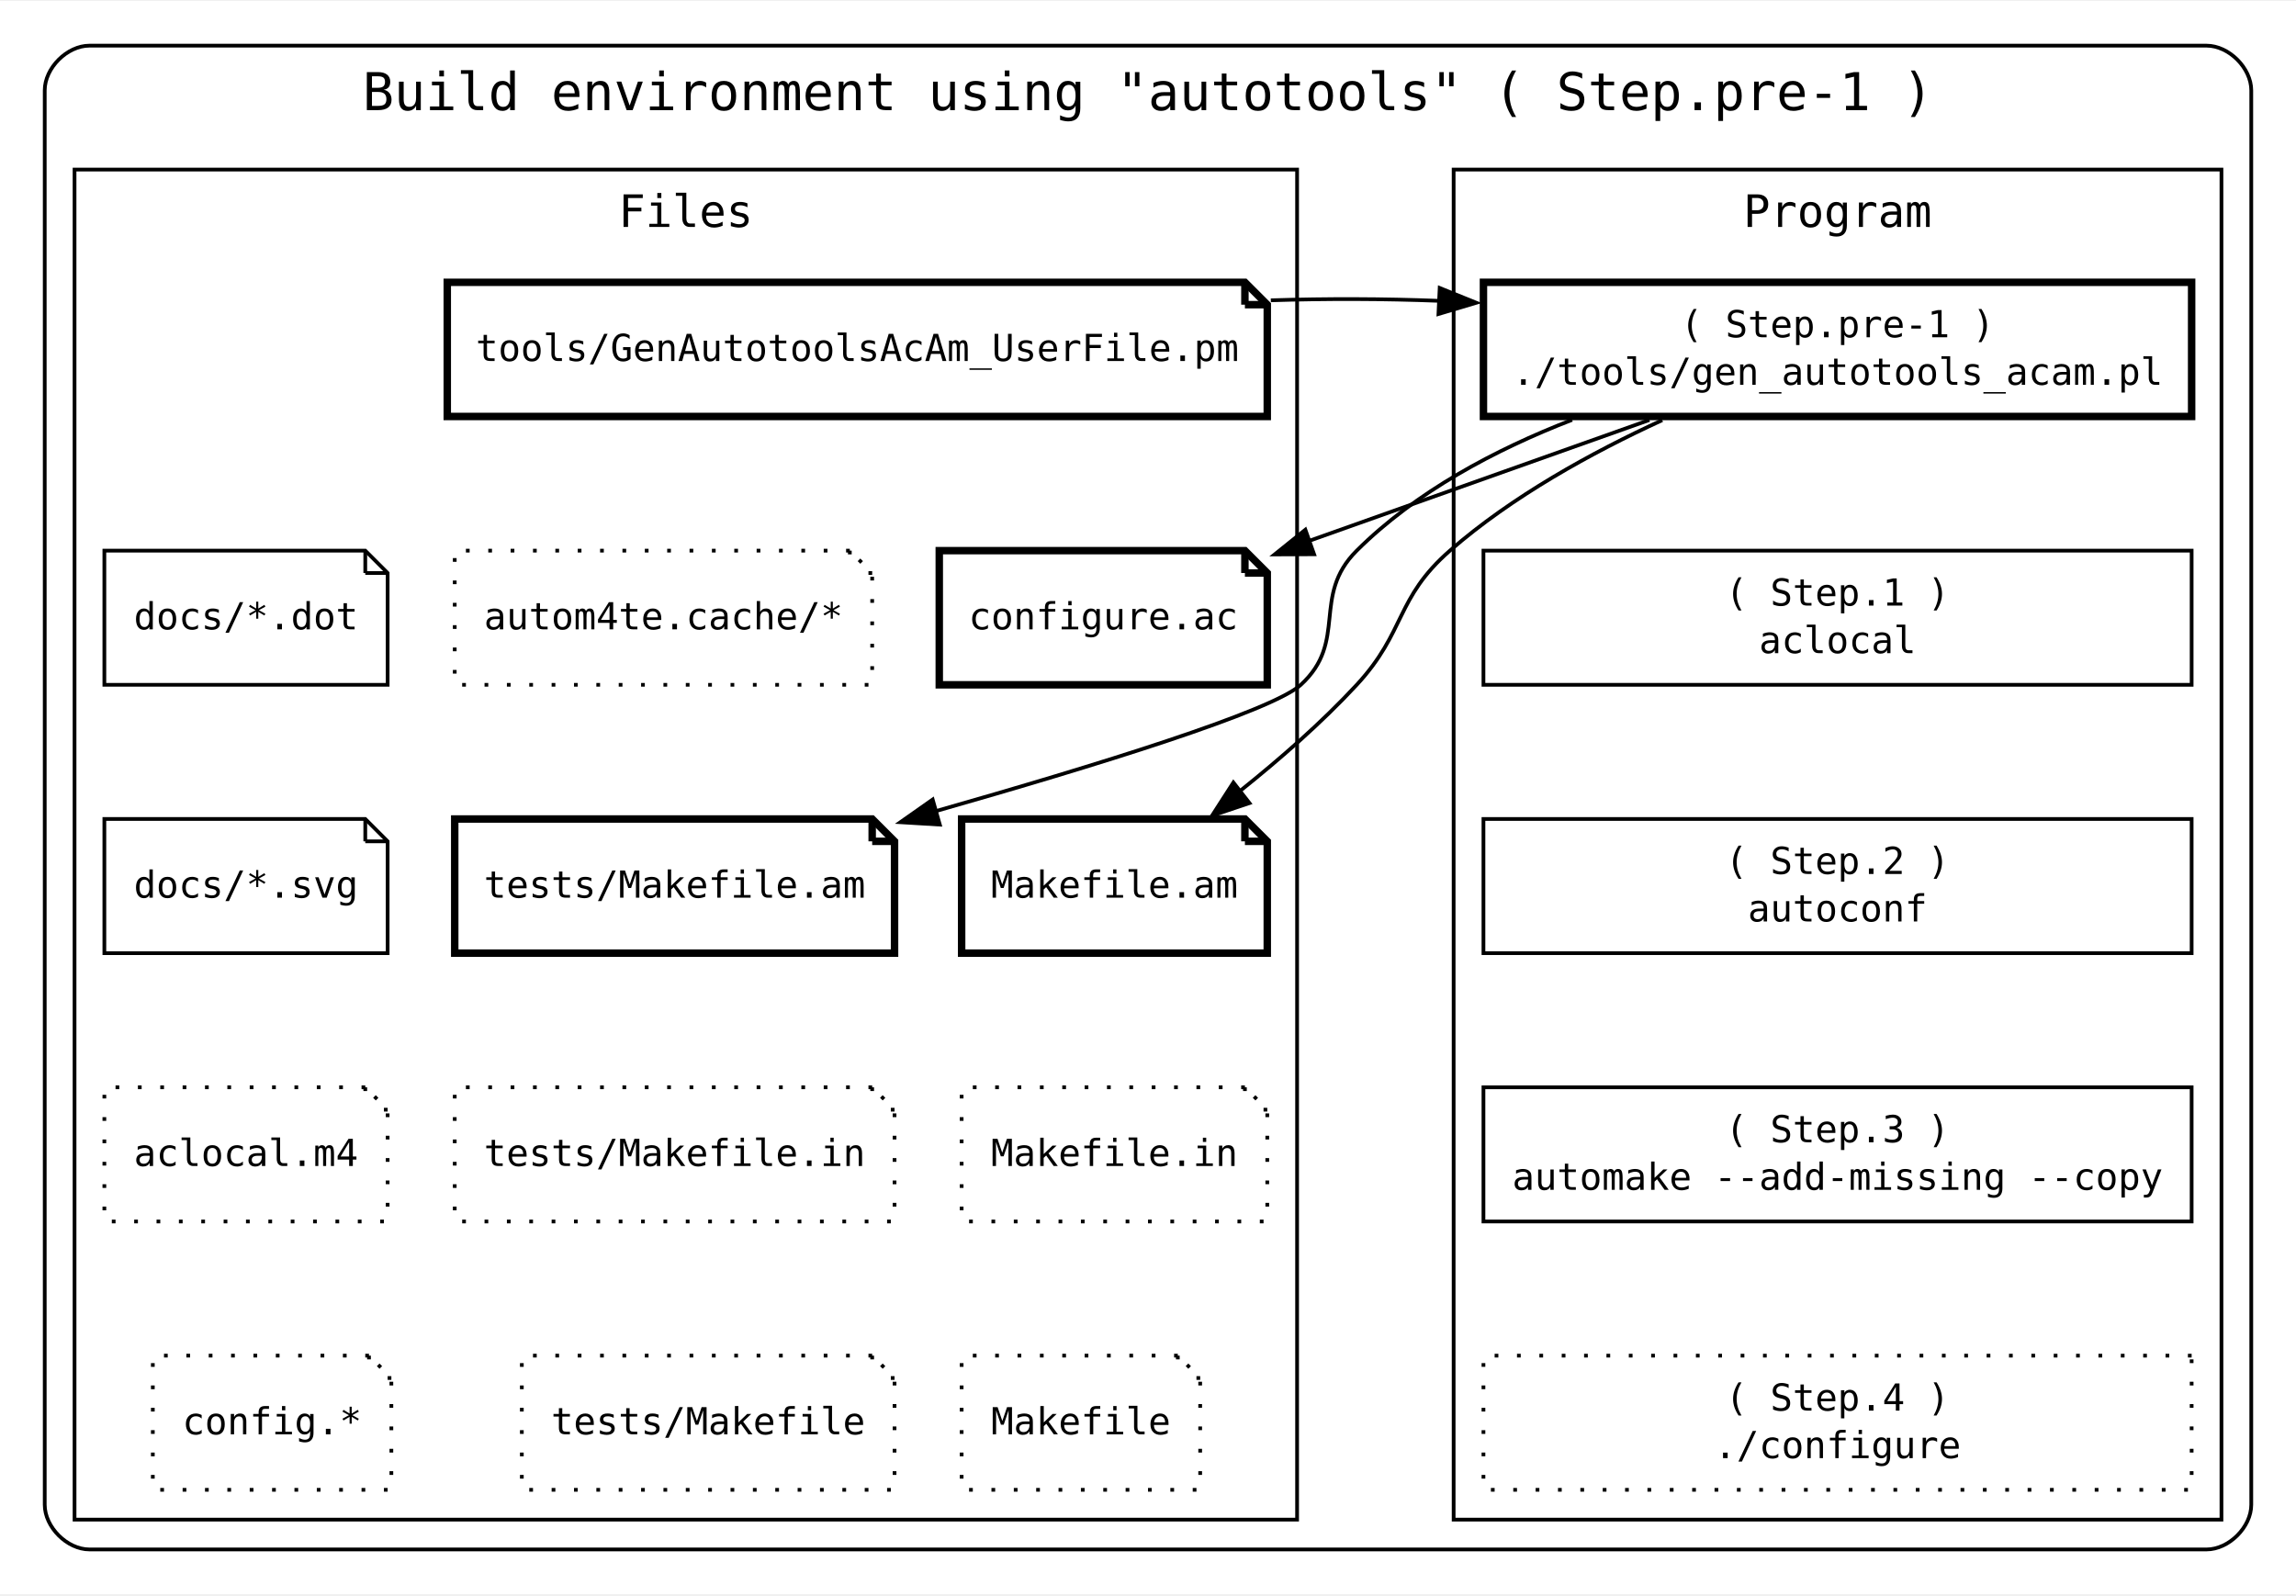
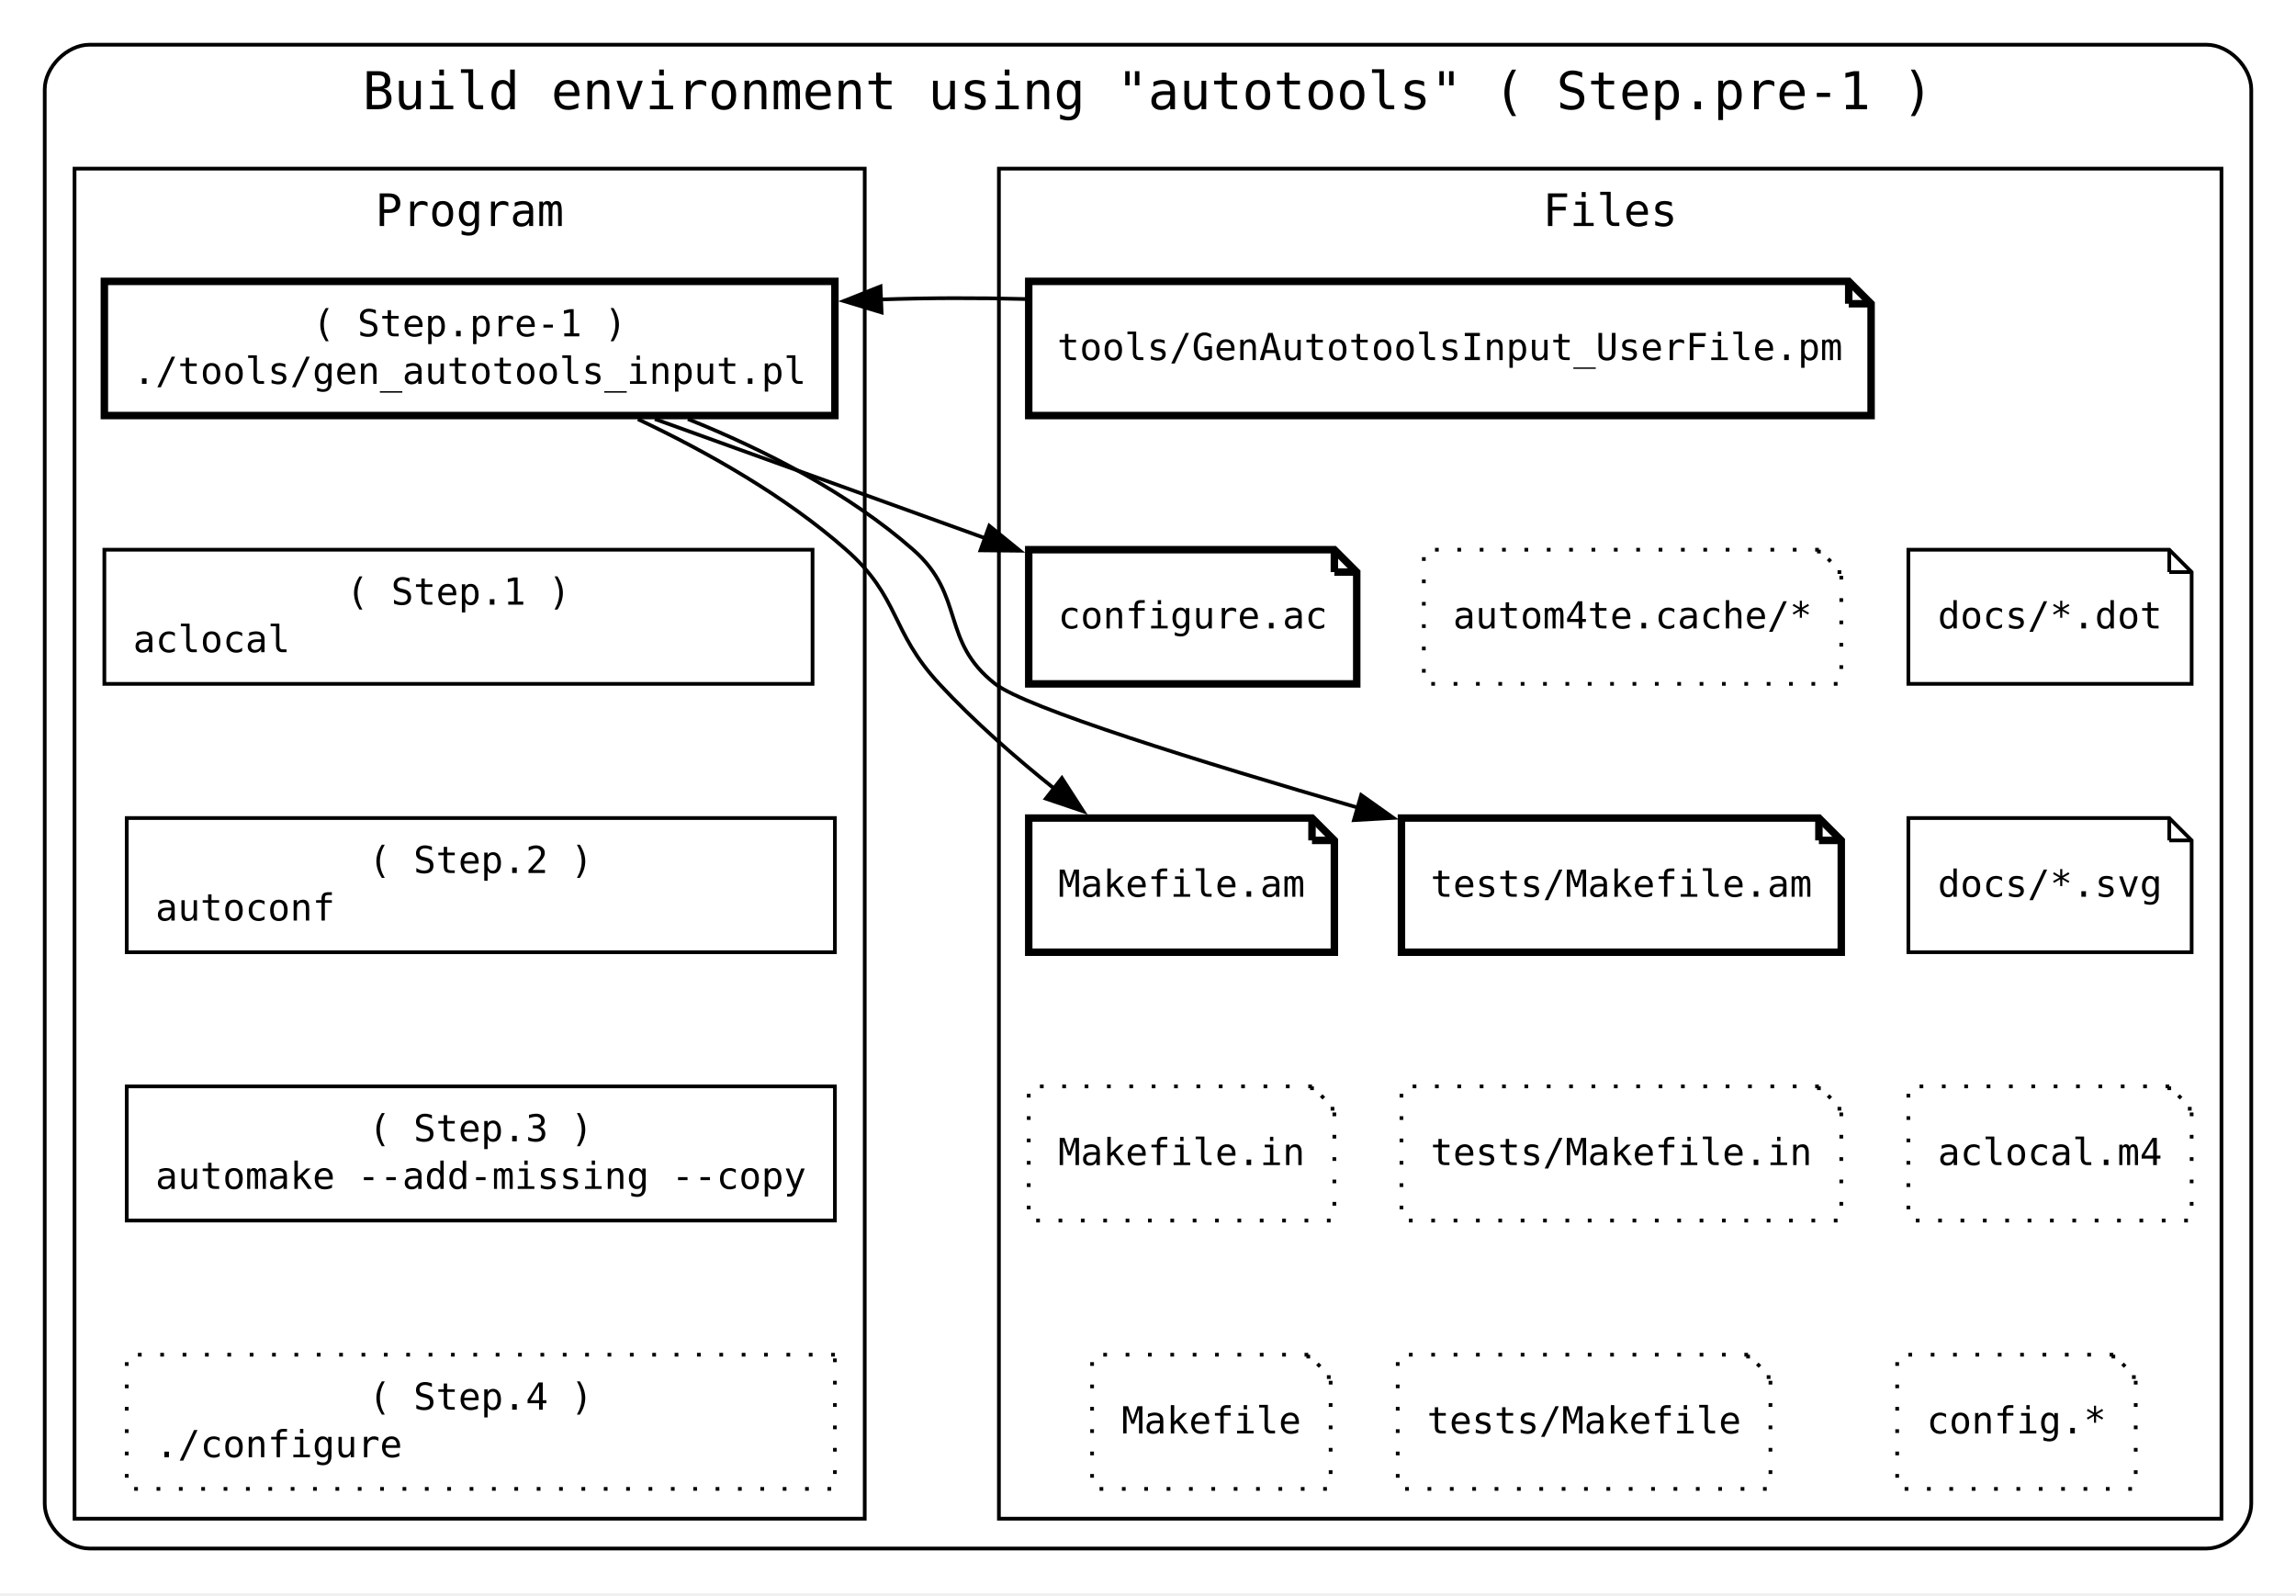
- <svg xmlns="http://www.w3.org/2000/svg" width="616pt" height="428pt" viewBox="0.00 0.00 616.00 427.50">
+ <svg xmlns="http://www.w3.org/2000/svg" width="616pt" height="428pt" viewBox="0.00 0.00 616.00 428.00">
  <g id="graph0" class="graph" transform="scale(1 1) rotate(0) translate(4 423.5)">
    <polygon fill="white" stroke="none" points="-4,4 -4,-423.5 612,-423.5 612,4 -4,4" />
    <g id="clust1" class="cluster">
      <path fill="none" stroke="black" d="M20,-8C20,-8 588,-8 588,-8 594,-8 600,-14 600,-20 600,-20 600,-399.5 600,-399.5 600,-405.5 594,-411.5 588,-411.5 588,-411.5 20,-411.5 20,-411.5 14,-411.5 8,-405.5 8,-399.5 8,-399.5 8,-20 8,-20 8,-14 14,-8 20,-8" />
-       <text text-anchor="middle" x="304" y="-394.2" font-family="monospace" font-size="14.00">Build environment using "autotools" ( Step.pre-1 )</text>
+       <text xml:space="preserve" text-anchor="middle" x="304" y="-394.2" font-family="monospace" font-size="14.00">Build environment using "autotools" ( Step.pre-1 )</text>
    </g>
    <g id="clust2" class="cluster">
-       <polygon fill="none" stroke="black" points="386,-16 386,-378.25 592,-378.25 592,-16 386,-16" />
-       <text text-anchor="middle" x="489" y="-362.85" font-family="monospace" font-size="12.00">Program</text>
+       <polygon fill="none" stroke="black" points="16,-16 16,-378.25 228,-378.25 228,-16 16,-16" />
+       <text xml:space="preserve" text-anchor="middle" x="122" y="-362.85" font-family="monospace" font-size="12.00">Program</text>
    </g>
    <g id="clust4" class="cluster">
-       <polygon fill="none" stroke="black" points="16,-16 16,-378.25 344,-378.25 344,-16 16,-16" />
-       <text text-anchor="middle" x="180" y="-362.85" font-family="monospace" font-size="12.00">Files</text>
+       <polygon fill="none" stroke="black" points="264,-16 264,-378.25 592,-378.25 592,-16 264,-16" />
+       <text xml:space="preserve" text-anchor="middle" x="428" y="-362.85" font-family="monospace" font-size="12.00">Files</text>
    </g>
    <g id="node1" class="node">
-       <polygon fill="none" stroke="black" stroke-width="2" points="584,-348 394,-348 394,-312 584,-312 584,-348" />
-       <text text-anchor="middle" x="489" y="-333.25" font-family="monospace" font-size="10.00">( Step.pre-1 )</text>
-       <text text-anchor="middle" x="489" y="-320.5" font-family="monospace" font-size="10.00">./tools/gen_autotools_acam.pl</text>
+       <polygon fill="none" stroke="black" stroke-width="2" points="220,-348 24,-348 24,-312 220,-312 220,-348" />
+       <text xml:space="preserve" text-anchor="middle" x="122" y="-333.25" font-family="monospace" font-size="10.00">( Step.pre-1 )</text>
+       <text xml:space="preserve" text-anchor="middle" x="122" y="-320.5" font-family="monospace" font-size="10.00">./tools/gen_autotools_input.pl</text>
    </g>
    <g id="node2" class="node">
-       <polygon fill="none" stroke="black" points="584,-276 394,-276 394,-240 584,-240 584,-276" />
-       <text text-anchor="middle" x="489" y="-261.25" font-family="monospace" font-size="10.00">( Step.1 )</text>
-       <text text-anchor="middle" x="489" y="-248.5" font-family="monospace" font-size="10.00">aclocal                      </text>
+       <polygon fill="none" stroke="black" points="214,-276 24,-276 24,-240 214,-240 214,-276" />
+       <text xml:space="preserve" text-anchor="middle" x="119" y="-261.25" font-family="monospace" font-size="10.00">( Step.1 )</text>
+       <text xml:space="preserve" text-anchor="middle" x="119" y="-248.5" font-family="monospace" font-size="10.00">aclocal                      </text>
    </g>
    <g id="node11" class="node">
-       <polygon fill="none" stroke="black" stroke-width="2" points="330,-276 248,-276 248,-240 336,-240 336,-270 330,-276" />
-       <polyline fill="none" stroke="black" stroke-width="2" points="330,-276 330,-270" />
-       <polyline fill="none" stroke="black" stroke-width="2" points="336,-270 330,-270" />
-       <text text-anchor="middle" x="292" y="-254.88" font-family="monospace" font-size="10.00">configure.ac</text>
+       <polygon fill="none" stroke="black" stroke-width="2" points="354,-276 272,-276 272,-240 360,-240 360,-270 354,-276" />
+       <polyline fill="none" stroke="black" stroke-width="2" points="354,-276 354,-270" />
+       <polyline fill="none" stroke="black" stroke-width="2" points="360,-270 354,-270" />
+       <text xml:space="preserve" text-anchor="middle" x="316" y="-254.88" font-family="monospace" font-size="10.00">configure.ac</text>
    </g>
    <g id="edge31" class="edge">
-       <path fill="none" stroke="black" d="M438.52,-311.06C410.6,-301.14 375.86,-288.8 347.22,-278.62" />
-       <polygon fill="black" stroke="black" points="348.56,-275.03 337.97,-274.98 346.22,-281.62 348.56,-275.03" />
+       <path fill="none" stroke="black" d="M171.71,-311.06C198.76,-301.3 232.32,-289.19 260.26,-279.11" />
+       <polygon fill="black" stroke="black" points="261.42,-282.41 269.64,-275.73 259.05,-275.83 261.42,-282.41" />
    </g>
    <g id="node12" class="node">
-       <polygon fill="none" stroke="black" stroke-width="2" points="330,-204 254,-204 254,-168 336,-168 336,-198 330,-204" />
-       <polyline fill="none" stroke="black" stroke-width="2" points="330,-204 330,-198" />
-       <polyline fill="none" stroke="black" stroke-width="2" points="336,-198 330,-198" />
-       <text text-anchor="middle" x="295" y="-182.88" font-family="monospace" font-size="10.00">Makefile.am</text>
+       <polygon fill="none" stroke="black" stroke-width="2" points="348,-204 272,-204 272,-168 354,-168 354,-198 348,-204" />
+       <polyline fill="none" stroke="black" stroke-width="2" points="348,-204 348,-198" />
+       <polyline fill="none" stroke="black" stroke-width="2" points="354,-198 348,-198" />
+       <text xml:space="preserve" text-anchor="middle" x="313" y="-182.88" font-family="monospace" font-size="10.00">Makefile.am</text>
    </g>
    <g id="edge32" class="edge">
-       <path fill="none" stroke="black" d="M441.97,-311.01C422.97,-302.29 401.64,-290.52 385,-276 370.32,-263.19 373.23,-254.29 360,-240 350.65,-229.9 339.34,-220.03 328.8,-211.6" />
-       <polygon fill="black" stroke="black" points="331.22,-208.27 321.18,-204.89 326.91,-213.79 331.22,-208.27" />
+       <path fill="none" stroke="black" d="M167.15,-311.02C185.73,-302.23 206.67,-290.42 223,-276 237.6,-263.1 234.77,-254.29 248,-240 257.26,-230 268.43,-220.23 278.89,-211.86" />
+       <polygon fill="black" stroke="black" points="280.9,-214.73 286.63,-205.82 276.59,-209.21 280.9,-214.73" />
    </g>
    <g id="node16" class="node">
-       <polygon fill="none" stroke="black" stroke-width="2" points="230,-204 118,-204 118,-168 236,-168 236,-198 230,-204" />
-       <polyline fill="none" stroke="black" stroke-width="2" points="230,-204 230,-198" />
-       <polyline fill="none" stroke="black" stroke-width="2" points="236,-198 230,-198" />
-       <text text-anchor="middle" x="177" y="-182.88" font-family="monospace" font-size="10.00">tests/Makefile.am</text>
+       <polygon fill="none" stroke="black" stroke-width="2" points="484,-204 372,-204 372,-168 490,-168 490,-198 484,-204" />
+       <polyline fill="none" stroke="black" stroke-width="2" points="484,-204 484,-198" />
+       <polyline fill="none" stroke="black" stroke-width="2" points="490,-198 484,-198" />
+       <text xml:space="preserve" text-anchor="middle" x="431" y="-182.88" font-family="monospace" font-size="10.00">tests/Makefile.am</text>
    </g>
    <g id="edge33" class="edge">
-       <path fill="none" stroke="black" d="M417.78,-311.09C397.12,-303.1 375.88,-291.8 360,-276 347.71,-263.77 357.79,-251.7 345,-240 337.26,-232.92 289.57,-218.21 246.97,-206.08" />
-       <polygon fill="black" stroke="black" points="248.14,-202.49 237.56,-203.13 246.23,-209.22 248.14,-202.49" />
+       <path fill="none" stroke="black" d="M180.56,-311.06C201.25,-302.73 223.67,-291.22 241,-276 255.09,-263.63 248.23,-251.55 263,-240 271.2,-233.59 318.19,-219 360.4,-206.76" />
+       <polygon fill="black" stroke="black" points="361.19,-210.17 369.83,-204.04 359.25,-203.44 361.19,-210.17" />
    </g>
    <g id="node3" class="node">
-       <polygon fill="none" stroke="black" points="584,-204 394,-204 394,-168 584,-168 584,-204" />
-       <text text-anchor="middle" x="489" y="-189.25" font-family="monospace" font-size="10.00">( Step.2 )</text>
-       <text text-anchor="middle" x="489" y="-176.5" font-family="monospace" font-size="10.00">autoconf                     </text>
+       <polygon fill="none" stroke="black" points="220,-204 30,-204 30,-168 220,-168 220,-204" />
+       <text xml:space="preserve" text-anchor="middle" x="125" y="-189.25" font-family="monospace" font-size="10.00">( Step.2 )</text>
+       <text xml:space="preserve" text-anchor="middle" x="125" y="-176.5" font-family="monospace" font-size="10.00">autoconf                     </text>
    </g>
    <g id="node4" class="node">
-       <polygon fill="none" stroke="black" points="584,-132 394,-132 394,-96 584,-96 584,-132" />
-       <text text-anchor="middle" x="489" y="-117.25" font-family="monospace" font-size="10.00">( Step.3 )</text>
-       <text text-anchor="middle" x="489" y="-104.5" font-family="monospace" font-size="10.00">automake --add-missing --copy</text>
+       <polygon fill="none" stroke="black" points="220,-132 30,-132 30,-96 220,-96 220,-132" />
+       <text xml:space="preserve" text-anchor="middle" x="125" y="-117.25" font-family="monospace" font-size="10.00">( Step.3 )</text>
+       <text xml:space="preserve" text-anchor="middle" x="125" y="-104.5" font-family="monospace" font-size="10.00">automake --add-missing --copy</text>
    </g>
    <g id="node5" class="node">
-       <polygon fill="none" stroke="black" stroke-dasharray="1,5" points="584,-60 394,-60 394,-24 584,-24 584,-60" />
-       <text text-anchor="middle" x="489" y="-45.25" font-family="monospace" font-size="10.00">( Step.4 )</text>
-       <text text-anchor="middle" x="489" y="-32.5" font-family="monospace" font-size="10.00">./configure                  </text>
+       <polygon fill="none" stroke="black" stroke-dasharray="1,5" points="220,-60 30,-60 30,-24 220,-24 220,-60" />
+       <text xml:space="preserve" text-anchor="middle" x="125" y="-45.25" font-family="monospace" font-size="10.00">( Step.4 )</text>
+       <text xml:space="preserve" text-anchor="middle" x="125" y="-32.5" font-family="monospace" font-size="10.00">./configure                  </text>
    </g>
    <g id="node6" class="node">
-       <polygon fill="none" stroke="black" stroke-width="2" points="330,-348 116,-348 116,-312 336,-312 336,-342 330,-348" />
-       <polyline fill="none" stroke="black" stroke-width="2" points="330,-348 330,-342" />
-       <polyline fill="none" stroke="black" stroke-width="2" points="336,-342 330,-342" />
-       <text text-anchor="middle" x="226" y="-326.88" font-family="monospace" font-size="10.00">tools/GenAutotoolsAcAm_UserFile.pm</text>
+       <polygon fill="none" stroke="black" stroke-width="2" points="492,-348 272,-348 272,-312 498,-312 498,-342 492,-348" />
+       <polyline fill="none" stroke="black" stroke-width="2" points="492,-348 492,-342" />
+       <polyline fill="none" stroke="black" stroke-width="2" points="498,-342 492,-342" />
+       <text xml:space="preserve" text-anchor="middle" x="385" y="-326.88" font-family="monospace" font-size="10.00">tools/GenAutotoolsInput_UserFile.pm</text>
    </g>
    <g id="edge30" class="edge">
-       <path fill="none" stroke="black" d="M336.95,-343.17C352.01,-343.65 367.06,-343.61 382.12,-343.03" />
-       <polygon fill="black" stroke="black" points="382.26,-346.48 392.08,-342.51 381.93,-339.49 382.26,-346.48" />
+       <path fill="none" stroke="black" d="M271.21,-343.26C258.23,-343.61 245.26,-343.58 232.28,-343.15" />
+       <polygon fill="black" stroke="black" points="232.53,-339.66 222.39,-342.73 232.24,-346.65 232.53,-339.66" />
    </g>
    <g id="node7" class="node">
-       <polygon fill="none" stroke="black" points="94,-276 24,-276 24,-240 100,-240 100,-270 94,-276" />
-       <polyline fill="none" stroke="black" points="94,-276 94,-270" />
-       <polyline fill="none" stroke="black" points="100,-270 94,-270" />
-       <text text-anchor="middle" x="62" y="-254.88" font-family="monospace" font-size="10.00">docs/*.dot</text>
+       <polygon fill="none" stroke="black" points="578,-276 508,-276 508,-240 584,-240 584,-270 578,-276" />
+       <polyline fill="none" stroke="black" points="578,-276 578,-270" />
+       <polyline fill="none" stroke="black" points="584,-270 578,-270" />
+       <text xml:space="preserve" text-anchor="middle" x="546" y="-254.88" font-family="monospace" font-size="10.00">docs/*.dot</text>
    </g>
    <g id="node15" class="node">
-       <polygon fill="none" stroke="black" stroke-dasharray="1,5" points="224,-276 118,-276 118,-240 230,-240 230,-270 224,-276" />
-       <polyline fill="none" stroke="black" stroke-dasharray="1,5" points="224,-276 224,-270" />
-       <polyline fill="none" stroke="black" stroke-dasharray="1,5" points="230,-270 224,-270" />
-       <text text-anchor="middle" x="174" y="-254.88" font-family="monospace" font-size="10.00">autom4te.cache/*</text>
+       <polygon fill="none" stroke="black" stroke-dasharray="1,5" points="484,-276 378,-276 378,-240 490,-240 490,-270 484,-276" />
+       <polyline fill="none" stroke="black" stroke-dasharray="1,5" points="484,-276 484,-270" />
+       <polyline fill="none" stroke="black" stroke-dasharray="1,5" points="490,-270 484,-270" />
+       <text xml:space="preserve" text-anchor="middle" x="434" y="-254.88" font-family="monospace" font-size="10.00">autom4te.cache/*</text>
    </g>
    <g id="node8" class="node">
-       <polygon fill="none" stroke="black" points="94,-204 24,-204 24,-168 100,-168 100,-198 94,-204" />
-       <polyline fill="none" stroke="black" points="94,-204 94,-198" />
-       <polyline fill="none" stroke="black" points="100,-198 94,-198" />
-       <text text-anchor="middle" x="62" y="-182.88" font-family="monospace" font-size="10.00">docs/*.svg</text>
+       <polygon fill="none" stroke="black" points="578,-204 508,-204 508,-168 584,-168 584,-198 578,-204" />
+       <polyline fill="none" stroke="black" points="578,-204 578,-198" />
+       <polyline fill="none" stroke="black" points="584,-198 578,-198" />
+       <text xml:space="preserve" text-anchor="middle" x="546" y="-182.88" font-family="monospace" font-size="10.00">docs/*.svg</text>
    </g>
    <g id="node9" class="node">
-       <polygon fill="none" stroke="black" stroke-dasharray="1,5" points="94,-132 24,-132 24,-96 100,-96 100,-126 94,-132" />
-       <polyline fill="none" stroke="black" stroke-dasharray="1,5" points="94,-132 94,-126" />
-       <polyline fill="none" stroke="black" stroke-dasharray="1,5" points="100,-126 94,-126" />
-       <text text-anchor="middle" x="62" y="-110.88" font-family="monospace" font-size="10.00">aclocal.m4</text>
+       <polygon fill="none" stroke="black" stroke-dasharray="1,5" points="578,-132 508,-132 508,-96 584,-96 584,-126 578,-132" />
+       <polyline fill="none" stroke="black" stroke-dasharray="1,5" points="578,-132 578,-126" />
+       <polyline fill="none" stroke="black" stroke-dasharray="1,5" points="584,-126 578,-126" />
+       <text xml:space="preserve" text-anchor="middle" x="546" y="-110.88" font-family="monospace" font-size="10.00">aclocal.m4</text>
    </g>
    <g id="node10" class="node">
-       <polygon fill="none" stroke="black" stroke-dasharray="1,5" points="95,-60 37,-60 37,-24 101,-24 101,-54 95,-60" />
-       <polyline fill="none" stroke="black" stroke-dasharray="1,5" points="95,-60 95,-54" />
-       <polyline fill="none" stroke="black" stroke-dasharray="1,5" points="101,-54 95,-54" />
-       <text text-anchor="middle" x="69" y="-38.88" font-family="monospace" font-size="10.00">config.*</text>
+       <polygon fill="none" stroke="black" stroke-dasharray="1,5" points="563,-60 505,-60 505,-24 569,-24 569,-54 563,-60" />
+       <polyline fill="none" stroke="black" stroke-dasharray="1,5" points="563,-60 563,-54" />
+       <polyline fill="none" stroke="black" stroke-dasharray="1,5" points="569,-54 563,-54" />
+       <text xml:space="preserve" text-anchor="middle" x="537" y="-38.88" font-family="monospace" font-size="10.00">config.*</text>
    </g>
    <g id="node13" class="node">
-       <polygon fill="none" stroke="black" stroke-dasharray="1,5" points="330,-132 254,-132 254,-96 336,-96 336,-126 330,-132" />
-       <polyline fill="none" stroke="black" stroke-dasharray="1,5" points="330,-132 330,-126" />
-       <polyline fill="none" stroke="black" stroke-dasharray="1,5" points="336,-126 330,-126" />
-       <text text-anchor="middle" x="295" y="-110.88" font-family="monospace" font-size="10.00">Makefile.in</text>
+       <polygon fill="none" stroke="black" stroke-dasharray="1,5" points="348,-132 272,-132 272,-96 354,-96 354,-126 348,-132" />
+       <polyline fill="none" stroke="black" stroke-dasharray="1,5" points="348,-132 348,-126" />
+       <polyline fill="none" stroke="black" stroke-dasharray="1,5" points="354,-126 348,-126" />
+       <text xml:space="preserve" text-anchor="middle" x="313" y="-110.88" font-family="monospace" font-size="10.00">Makefile.in</text>
    </g>
    <g id="node14" class="node">
-       <polygon fill="none" stroke="black" stroke-dasharray="1,5" points="312,-60 254,-60 254,-24 318,-24 318,-54 312,-60" />
-       <polyline fill="none" stroke="black" stroke-dasharray="1,5" points="312,-60 312,-54" />
-       <polyline fill="none" stroke="black" stroke-dasharray="1,5" points="318,-54 312,-54" />
-       <text text-anchor="middle" x="286" y="-38.88" font-family="monospace" font-size="10.00">Makefile</text>
+       <polygon fill="none" stroke="black" stroke-dasharray="1,5" points="347,-60 289,-60 289,-24 353,-24 353,-54 347,-60" />
+       <polyline fill="none" stroke="black" stroke-dasharray="1,5" points="347,-60 347,-54" />
+       <polyline fill="none" stroke="black" stroke-dasharray="1,5" points="353,-54 347,-54" />
+       <text xml:space="preserve" text-anchor="middle" x="321" y="-38.88" font-family="monospace" font-size="10.00">Makefile</text>
    </g>
    <g id="node17" class="node">
-       <polygon fill="none" stroke="black" stroke-dasharray="1,5" points="230,-132 118,-132 118,-96 236,-96 236,-126 230,-132" />
-       <polyline fill="none" stroke="black" stroke-dasharray="1,5" points="230,-132 230,-126" />
-       <polyline fill="none" stroke="black" stroke-dasharray="1,5" points="236,-126 230,-126" />
-       <text text-anchor="middle" x="177" y="-110.88" font-family="monospace" font-size="10.00">tests/Makefile.in</text>
+       <polygon fill="none" stroke="black" stroke-dasharray="1,5" points="484,-132 372,-132 372,-96 490,-96 490,-126 484,-132" />
+       <polyline fill="none" stroke="black" stroke-dasharray="1,5" points="484,-132 484,-126" />
+       <polyline fill="none" stroke="black" stroke-dasharray="1,5" points="490,-126 484,-126" />
+       <text xml:space="preserve" text-anchor="middle" x="431" y="-110.88" font-family="monospace" font-size="10.00">tests/Makefile.in</text>
    </g>
    <g id="node18" class="node">
-       <polygon fill="none" stroke="black" stroke-dasharray="1,5" points="230,-60 136,-60 136,-24 236,-24 236,-54 230,-60" />
-       <polyline fill="none" stroke="black" stroke-dasharray="1,5" points="230,-60 230,-54" />
-       <polyline fill="none" stroke="black" stroke-dasharray="1,5" points="236,-54 230,-54" />
-       <text text-anchor="middle" x="186" y="-38.88" font-family="monospace" font-size="10.00">tests/Makefile</text>
+       <polygon fill="none" stroke="black" stroke-dasharray="1,5" points="465,-60 371,-60 371,-24 471,-24 471,-54 465,-60" />
+       <polyline fill="none" stroke="black" stroke-dasharray="1,5" points="465,-60 465,-54" />
+       <polyline fill="none" stroke="black" stroke-dasharray="1,5" points="471,-54 465,-54" />
+       <text xml:space="preserve" text-anchor="middle" x="421" y="-38.88" font-family="monospace" font-size="10.00">tests/Makefile</text>
    </g>
  </g>
</svg>
